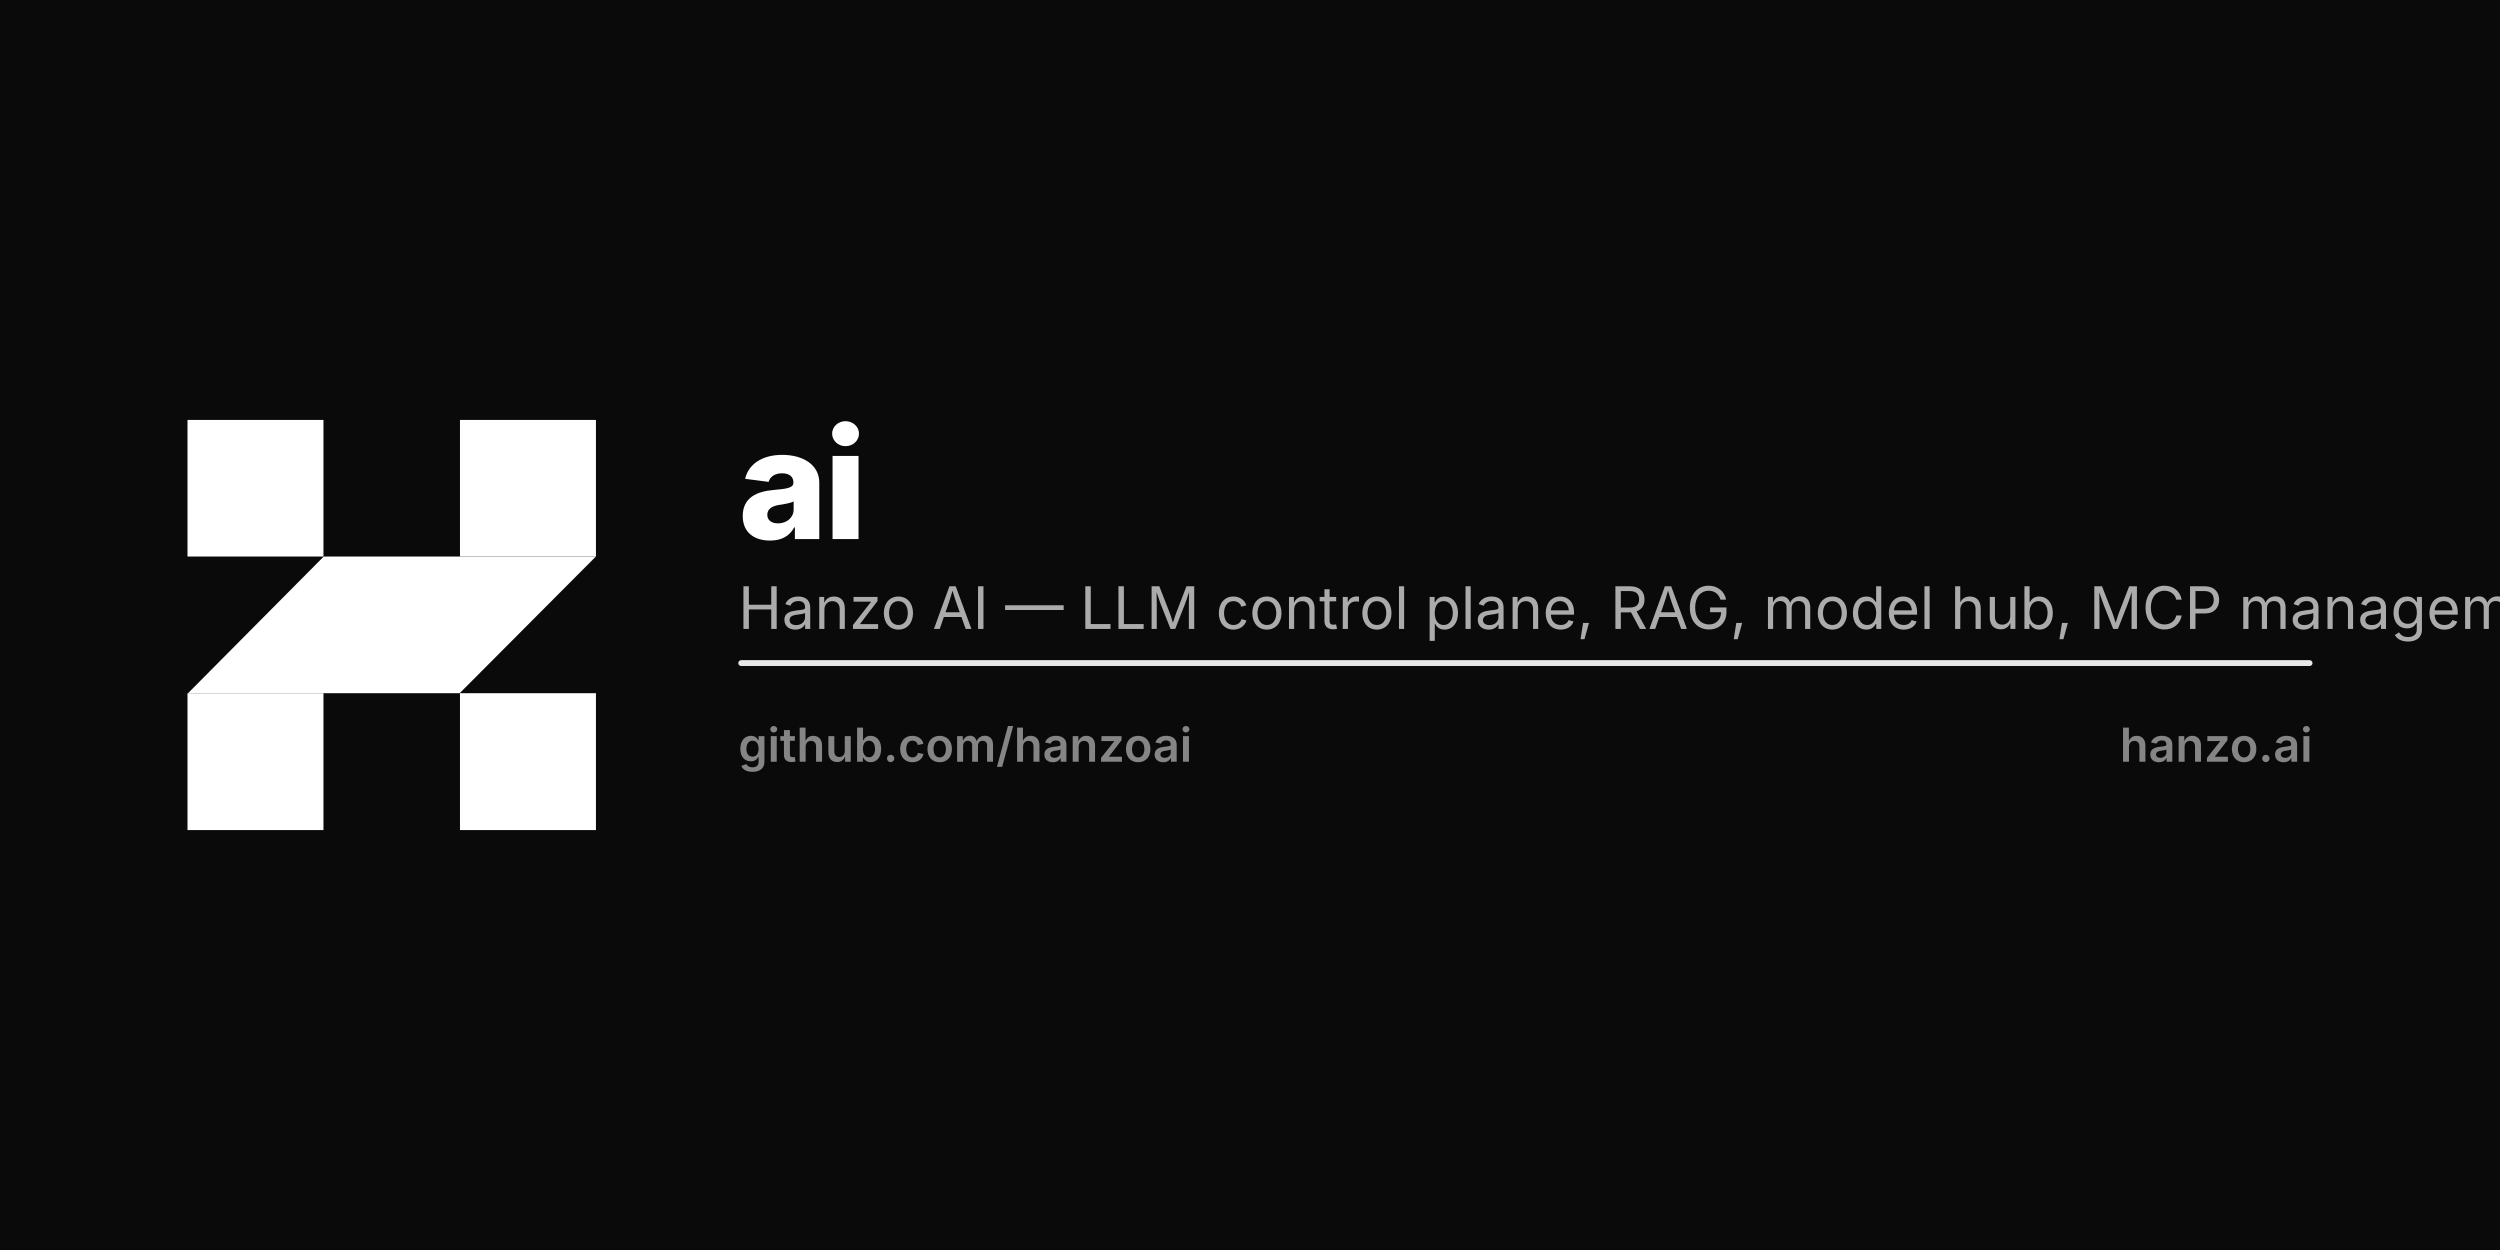
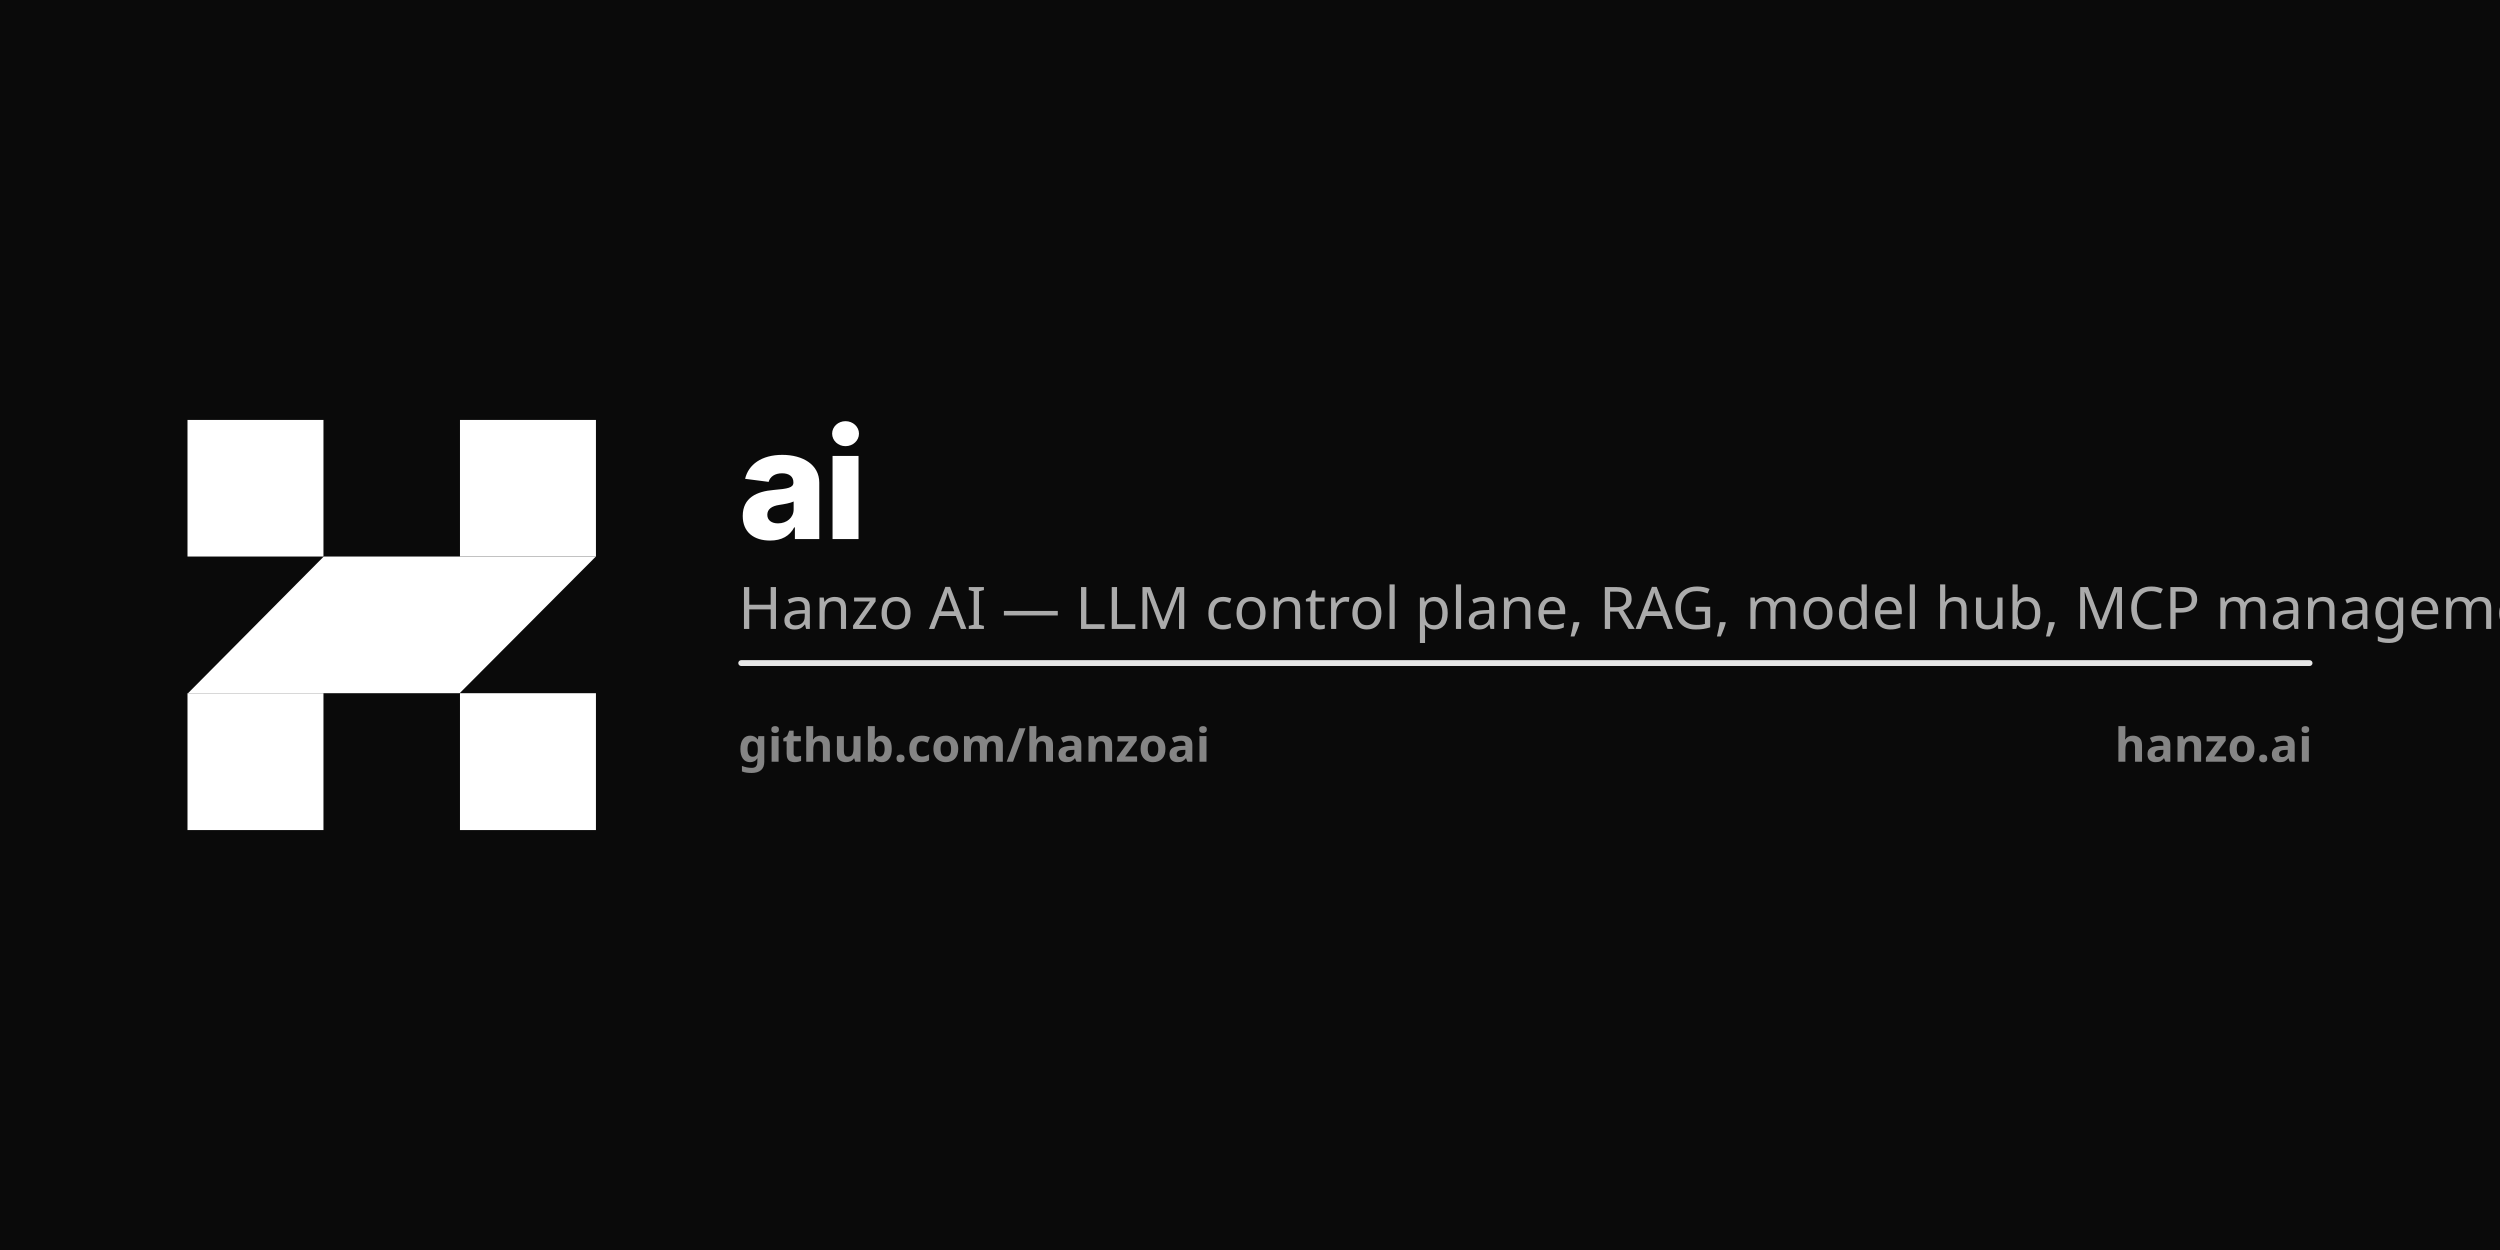
<svg xmlns="http://www.w3.org/2000/svg" width="1280" height="640" viewBox="0 0 1280 640" role="img" aria-label="ai">
  <rect width="1280" height="640" fill="#0A0A0A" />
  <svg x="96" y="215" width="210" height="210" viewBox="0 0 67 67">
    <path d="M22.21 67V44.637H0V67H22.21Z" fill="#fff" />
    <path d="M66.704 22.318H22.253L0.088 44.637H44.463L66.704 22.318Z" fill="#fff" />
    <path d="M22.21 0H0V22.318H22.21V0Z" fill="#fff" />
    <path d="M66.72 0H44.51V22.318H66.72V0Z" fill="#fff" />
    <path d="M66.72 67V44.637H44.51V67H66.72Z" fill="#fff" />
  </svg>
-   <text x="378" y="276" font-family="Inter,system-ui,-apple-system,sans-serif" font-size="78" font-weight="800" letter-spacing="-2" fill="#ffffff">ai</text>
-   <text x="378" y="322" font-family="Inter,system-ui,sans-serif" font-size="30" fill="#ffffff" opacity=".66">Hanzo AI — LLM control plane, RAG, model hub, MCP management. Mounts as…</text>
+   <text x="378" y="276" font-family="Zen,system-ui,-apple-system,sans-serif" font-size="78" font-weight="800" letter-spacing="-2" fill="#ffffff">ai</text>
+   <text x="378" y="322" font-family="Zen,system-ui,sans-serif" font-size="30" fill="#ffffff" opacity=".66">Hanzo AI — LLM control plane, RAG, model hub, MCP management. Mounts as…</text>
  <rect x="378" y="338" width="806" height="3" rx="1.5" fill="#ffffff" opacity=".9" />
-   <text x="378" y="390" font-family="Inter,system-ui,sans-serif" font-size="24" font-weight="600" fill="#ffffff" opacity=".5">github.com/hanzoai</text>
-   <text x="1184" y="390" text-anchor="end" font-family="Inter,system-ui,sans-serif" font-size="24" font-weight="600" fill="#ffffff" opacity=".5">hanzo.ai</text>
+   <text x="378" y="390" font-family="Zen,system-ui,sans-serif" font-size="24" font-weight="600" fill="#ffffff" opacity=".5">github.com/hanzoai</text>
+   <text x="1184" y="390" text-anchor="end" font-family="Zen,system-ui,sans-serif" font-size="24" font-weight="600" fill="#ffffff" opacity=".5">hanzo.ai</text>
</svg>
